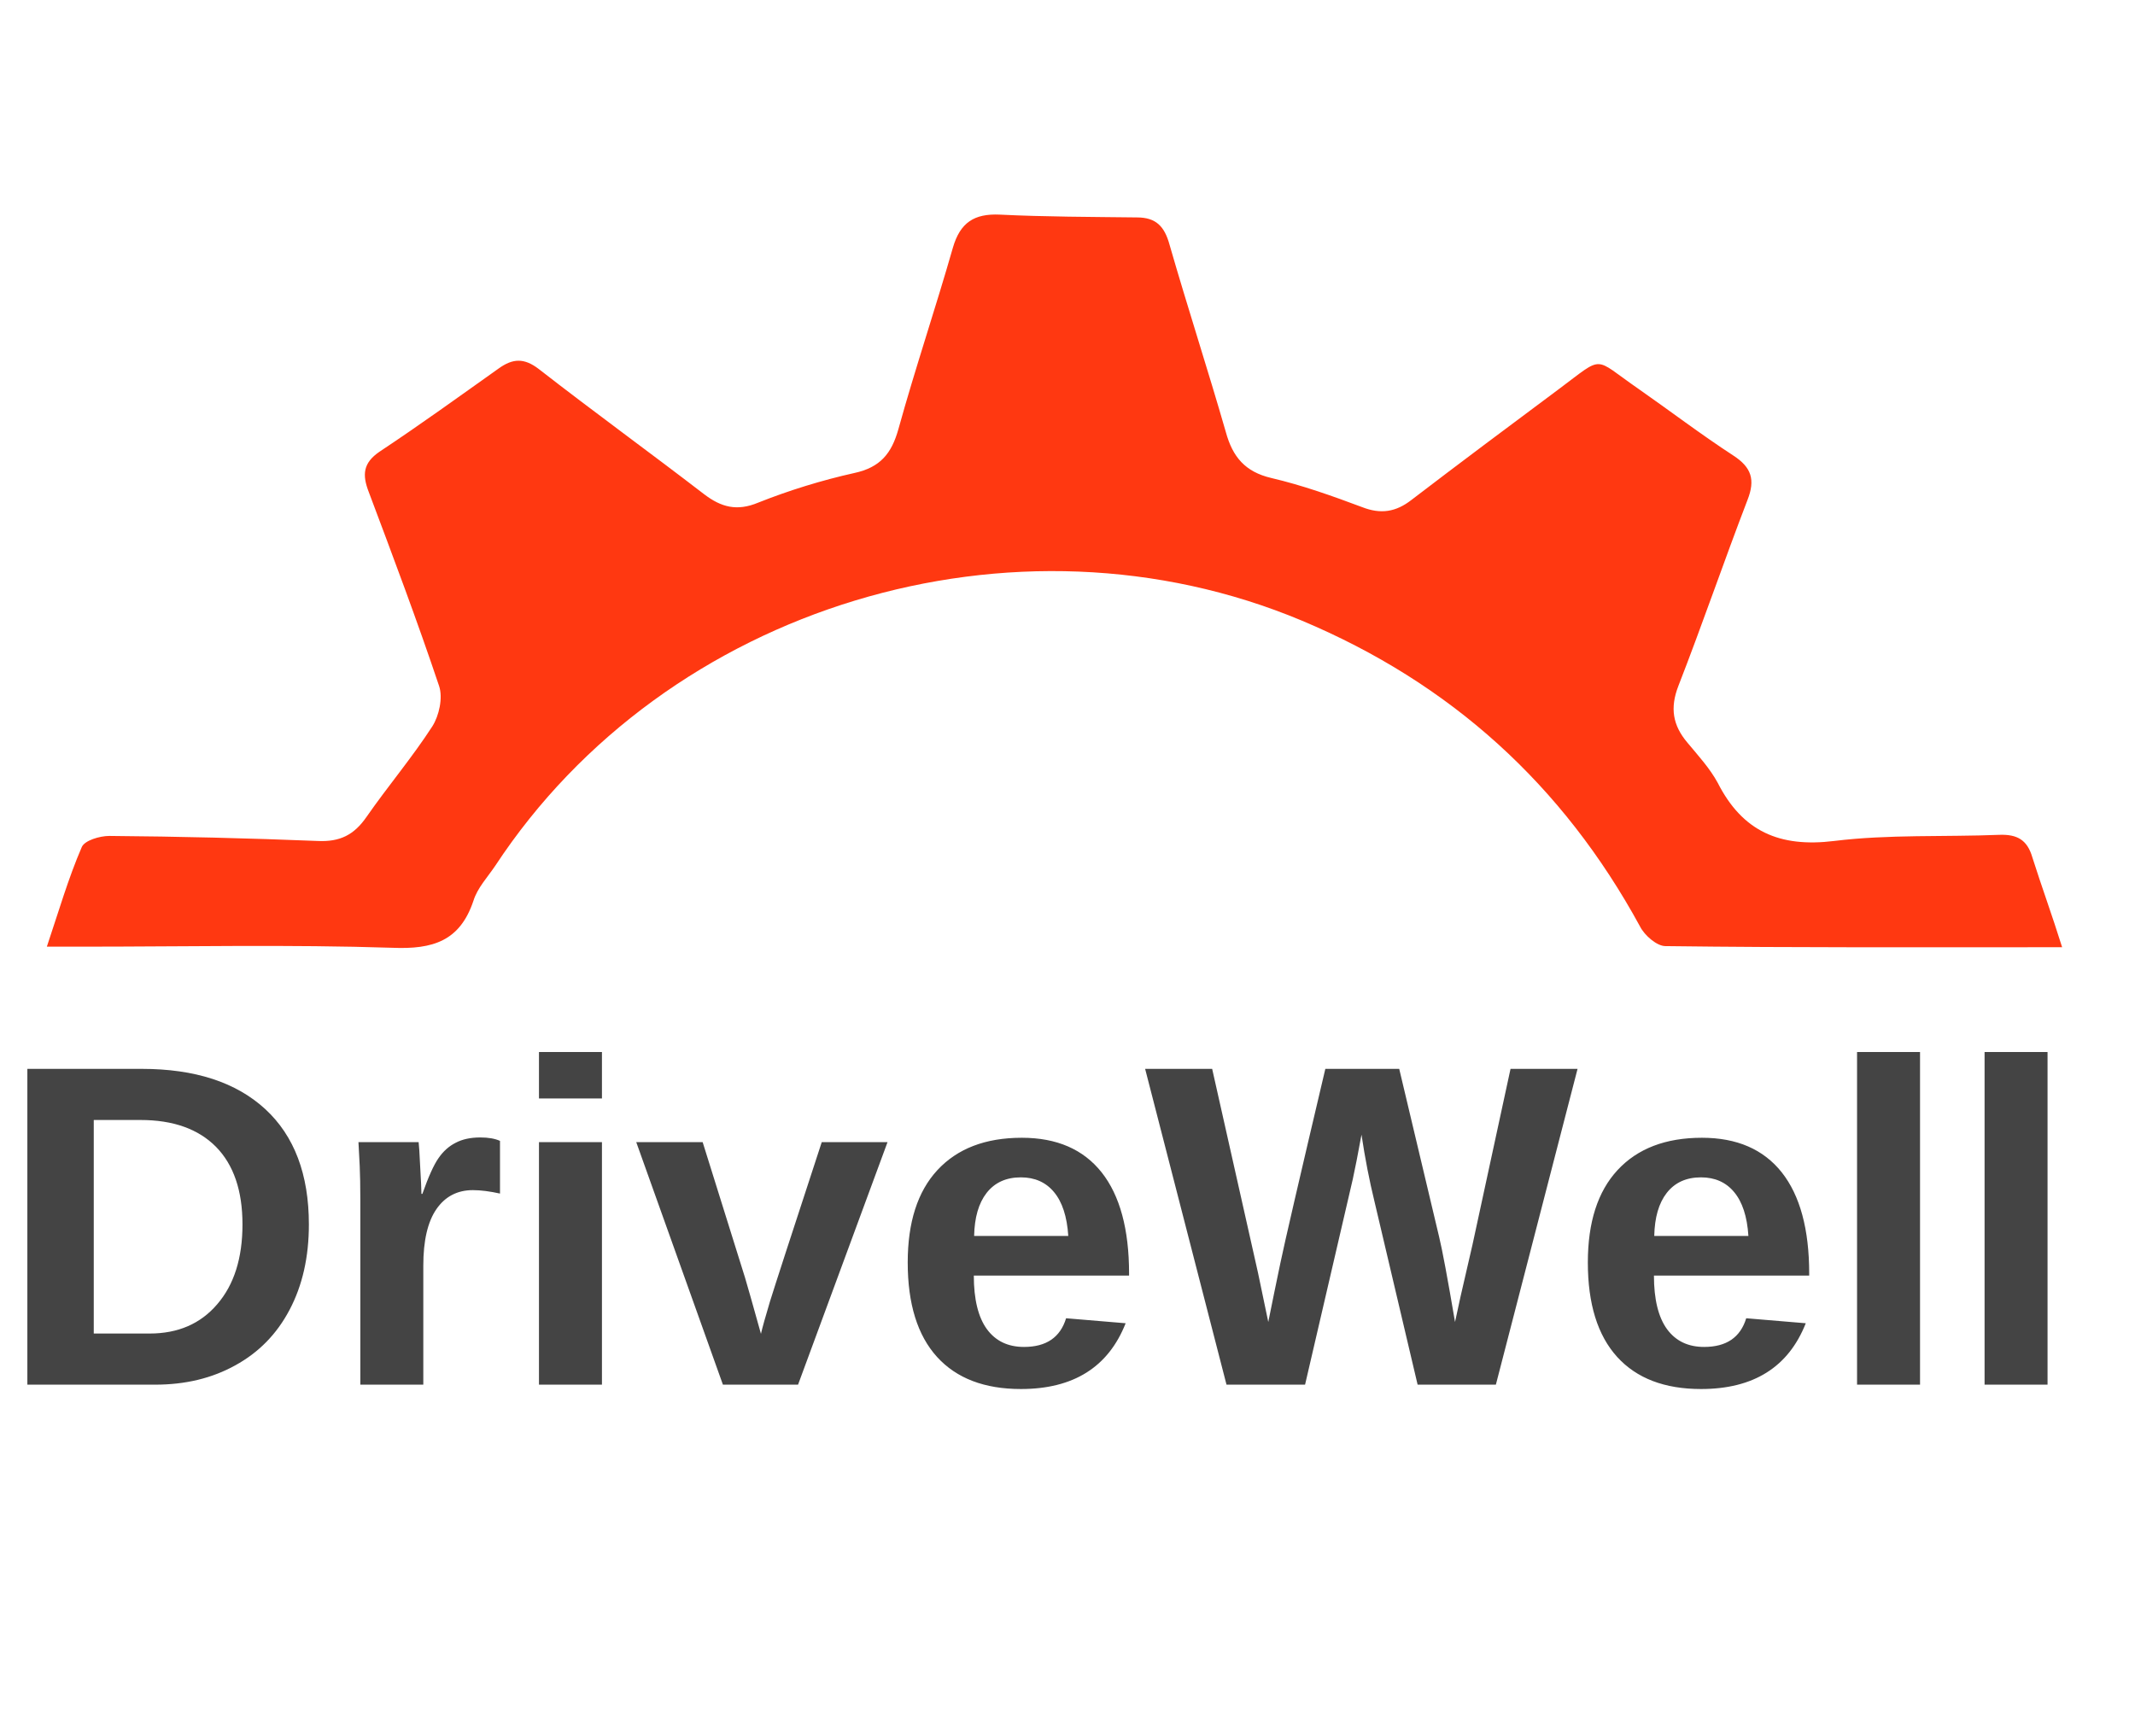
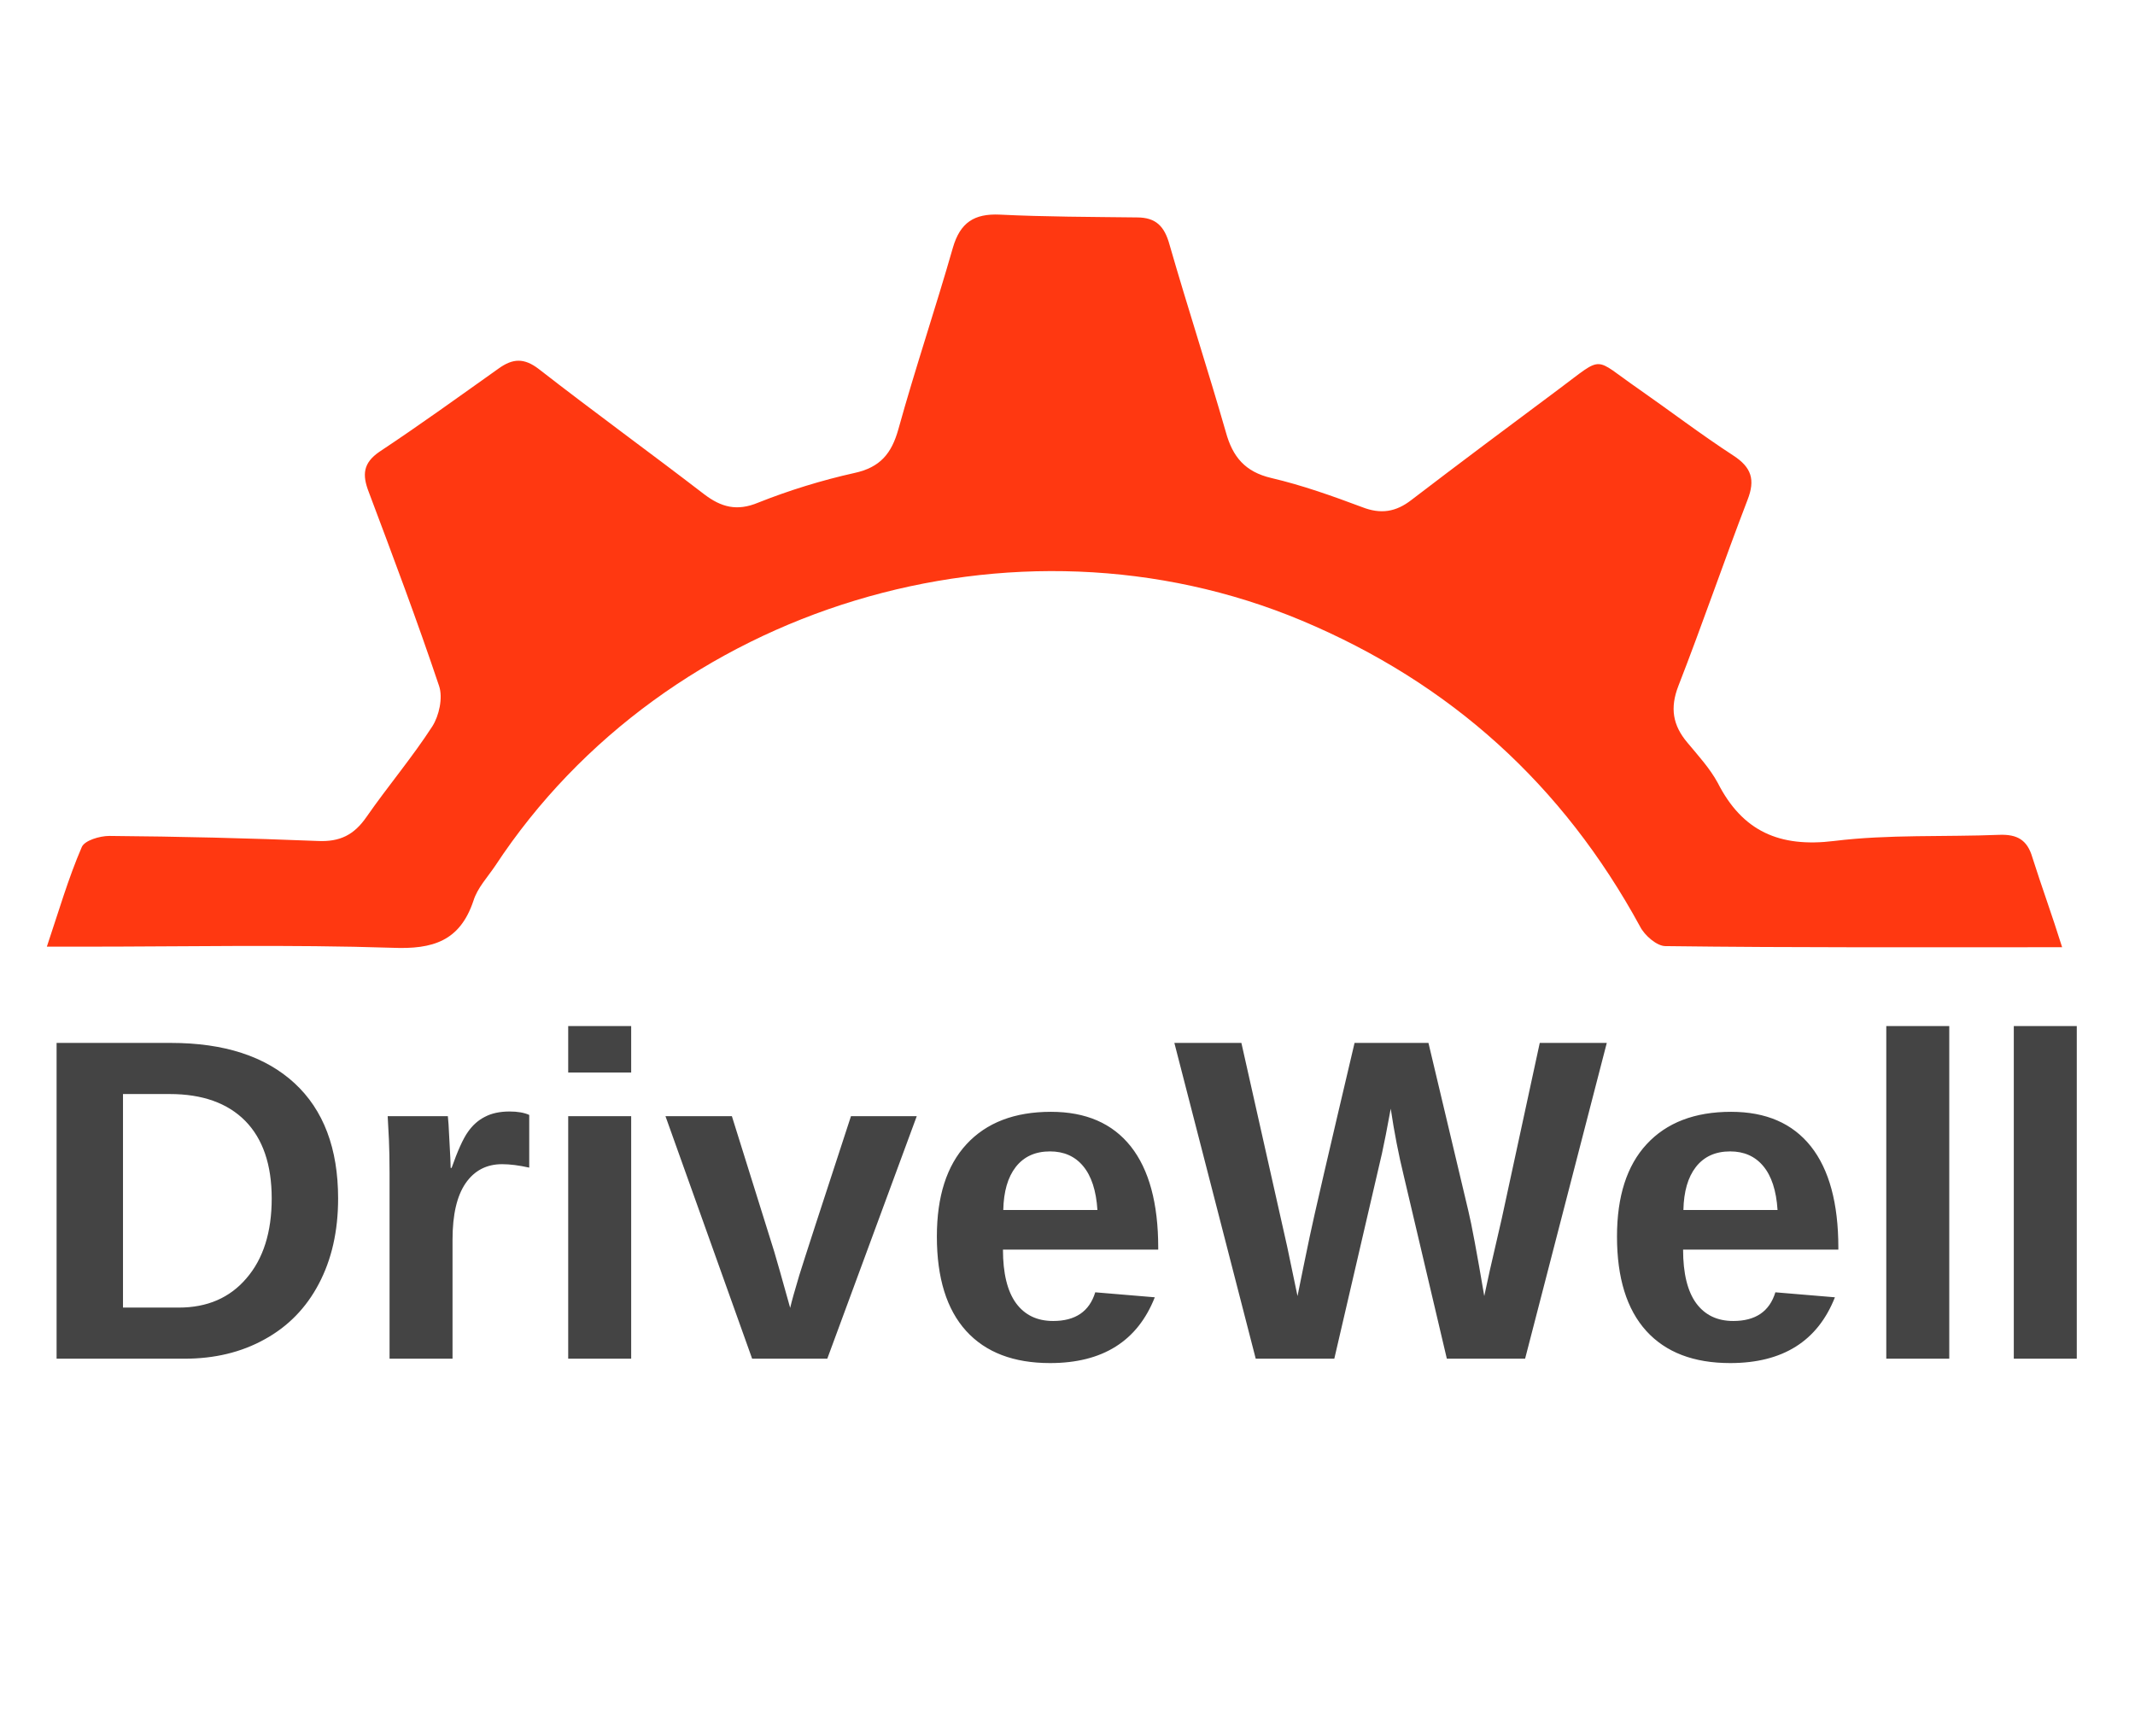
<svg xmlns="http://www.w3.org/2000/svg" xmlns:ns1="https://boxy-svg.com" width="107" height="87" viewBox="0 0 107 87" fill="none">
  <defs>
    <ns1:export>
      <ns1:file format="svg" excluded="true" />
-       <ns1:file format="svg" path="Untitled 3.svg" />
+       <ns1:file format="svg" path="Untitled 3.svg" excluded="true" />
+       <ns1:file format="svg" path="Untitled 4.svg" />
      <ns1:file format="svg" href="#object-0" path="Untitled 2.svg" />
    </ns1:export>
  </defs>
  <path d="M 103.348 47.477 C 96.523 47.477 90.008 47.505 83.464 47.421 C 83.041 47.421 82.421 46.888 82.195 46.44 C 78.331 39.348 72.718 34.247 65.244 31.107 C 50.86 25.081 33.401 30.351 24.827 43.385 C 24.432 43.973 23.925 44.506 23.727 45.15 C 23.05 47.169 21.697 47.589 19.666 47.505 C 14.504 47.337 9.343 47.449 4.153 47.449 C 3.646 47.449 3.138 47.449 2.348 47.449 C 2.941 45.683 3.42 44.029 4.097 42.46 C 4.238 42.123 5 41.899 5.479 41.899 C 8.948 41.927 12.446 42.011 15.915 42.151 C 17.043 42.207 17.748 41.843 18.368 40.946 C 19.44 39.404 20.653 37.975 21.668 36.405 C 22.007 35.872 22.204 34.976 22.007 34.387 C 20.907 31.107 19.694 27.884 18.481 24.66 C 18.143 23.791 18.199 23.203 19.017 22.642 C 21.048 21.297 23.022 19.867 24.996 18.466 C 25.702 17.961 26.266 17.933 26.999 18.494 C 29.735 20.624 32.555 22.67 35.291 24.773 C 36.137 25.417 36.927 25.641 37.999 25.193 C 39.55 24.576 41.186 24.072 42.822 23.707 C 44.119 23.427 44.683 22.726 45.022 21.521 C 45.868 18.466 46.883 15.466 47.757 12.411 C 48.124 11.15 48.829 10.701 50.098 10.757 C 52.383 10.87 54.696 10.87 56.98 10.898 C 57.939 10.898 58.362 11.346 58.616 12.271 C 59.519 15.41 60.534 18.522 61.437 21.661 C 61.775 22.895 62.396 23.651 63.721 23.96 C 65.272 24.324 66.767 24.857 68.262 25.417 C 69.193 25.782 69.954 25.67 70.744 25.053 C 73.198 23.175 75.68 21.325 78.162 19.475 C 80.418 17.793 79.826 17.905 82.054 19.447 C 83.662 20.568 85.241 21.773 86.877 22.838 C 87.779 23.427 87.977 24.044 87.582 25.053 C 86.397 28.136 85.326 31.276 84.113 34.387 C 83.69 35.48 83.831 36.349 84.564 37.218 C 85.1 37.863 85.692 38.507 86.087 39.236 C 87.328 41.675 89.19 42.488 91.926 42.151 C 94.661 41.815 97.454 41.955 100.217 41.843 C 101.092 41.815 101.599 42.095 101.853 42.964 C 102.333 44.478 102.84 45.851 103.348 47.477 Z" fill="#FF3811" />
-   <text style="fill: rgb(68, 68, 68); font-family: Arial, sans-serif; font-size: 23px; font-weight: 700; white-space: pre;" x="-0.162" y="69.405" id="object-0">DriveWell</text>
+   <text style="fill: rgb(68, 68, 68); font-family: Arial, sans-serif; font-size: 23px; font-weight: 700; white-space: pre;" x="1.304" y="68.101" id="object-0">DriveWell</text>
</svg>
